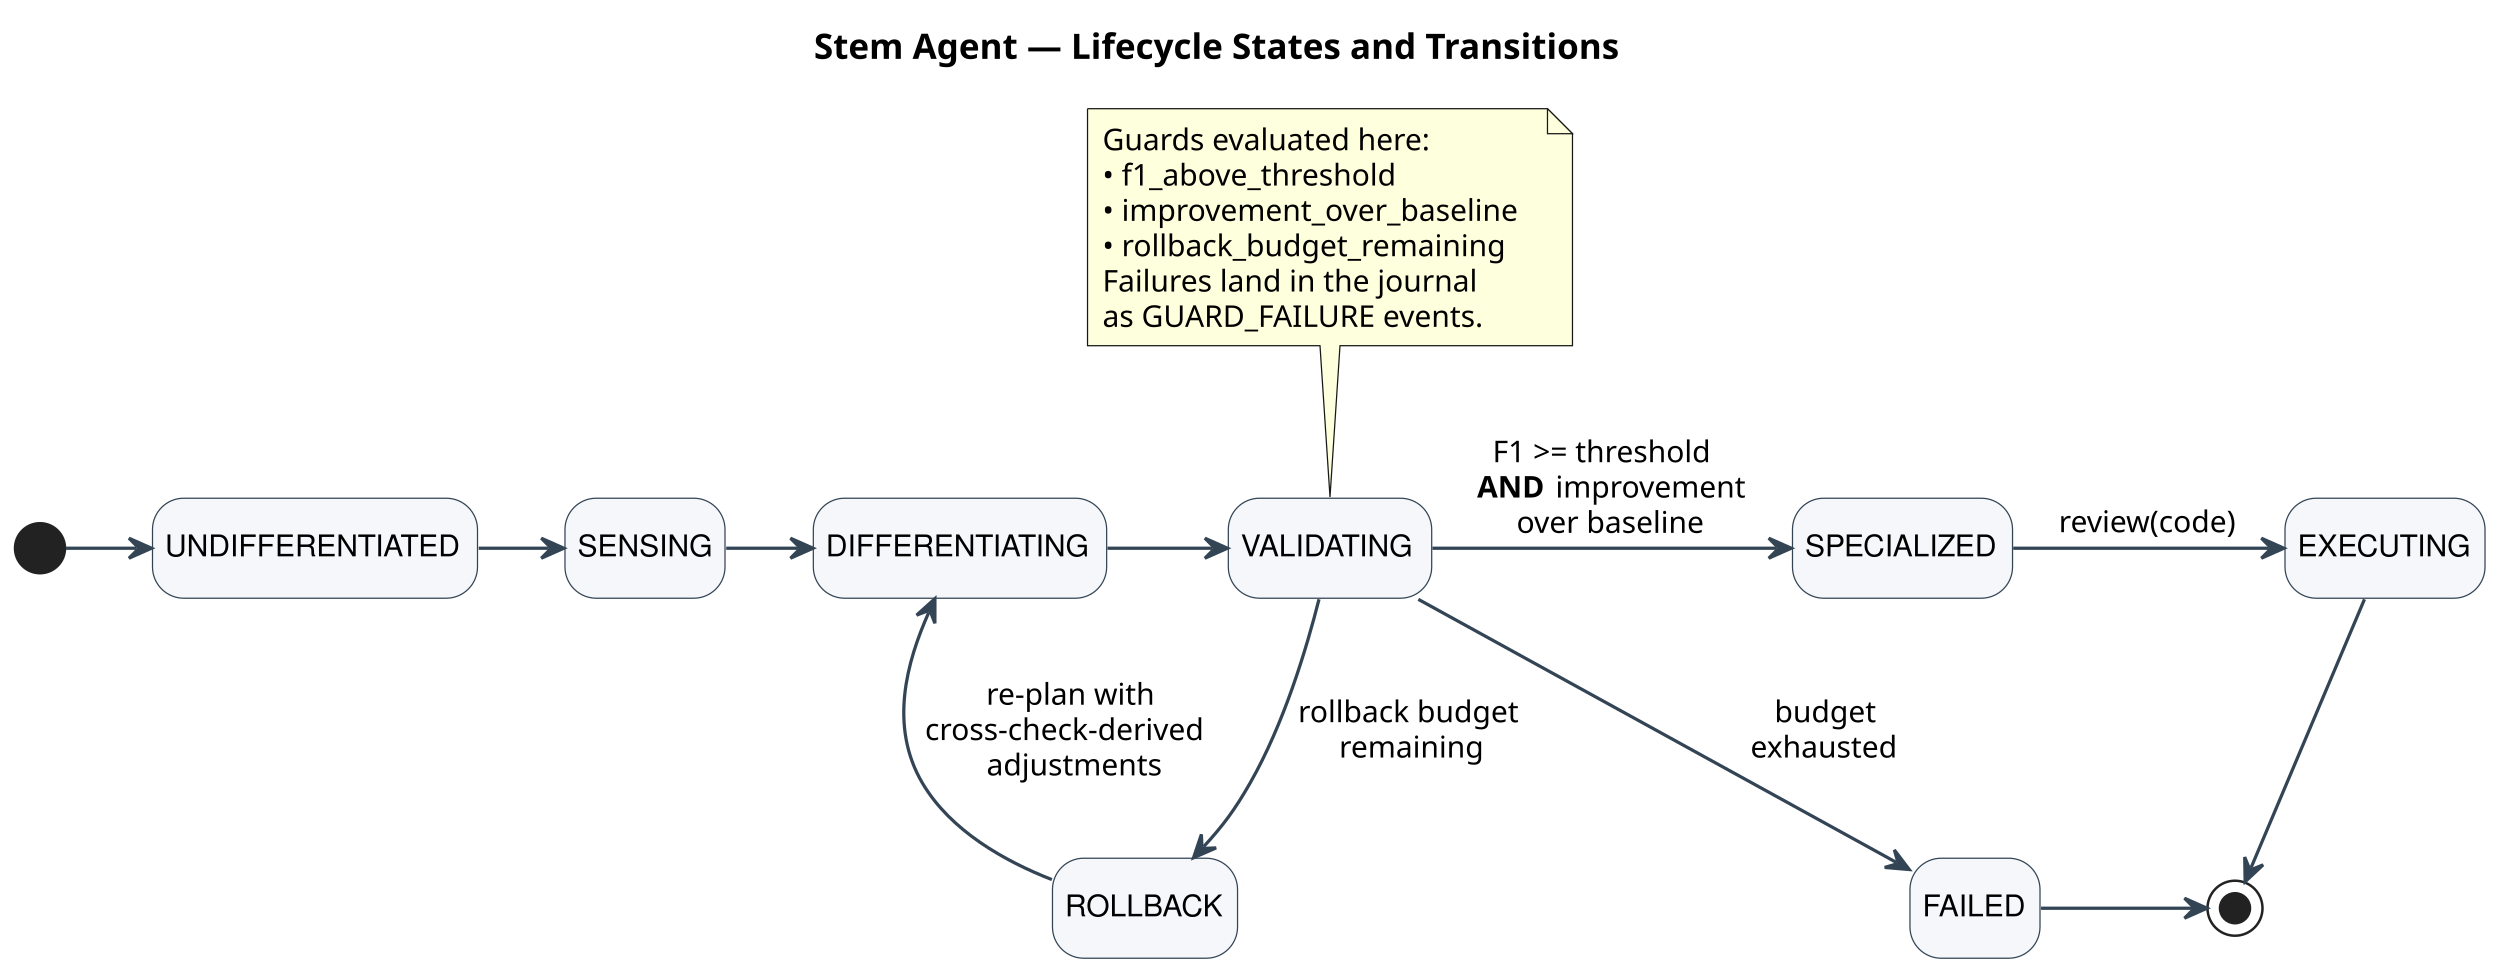
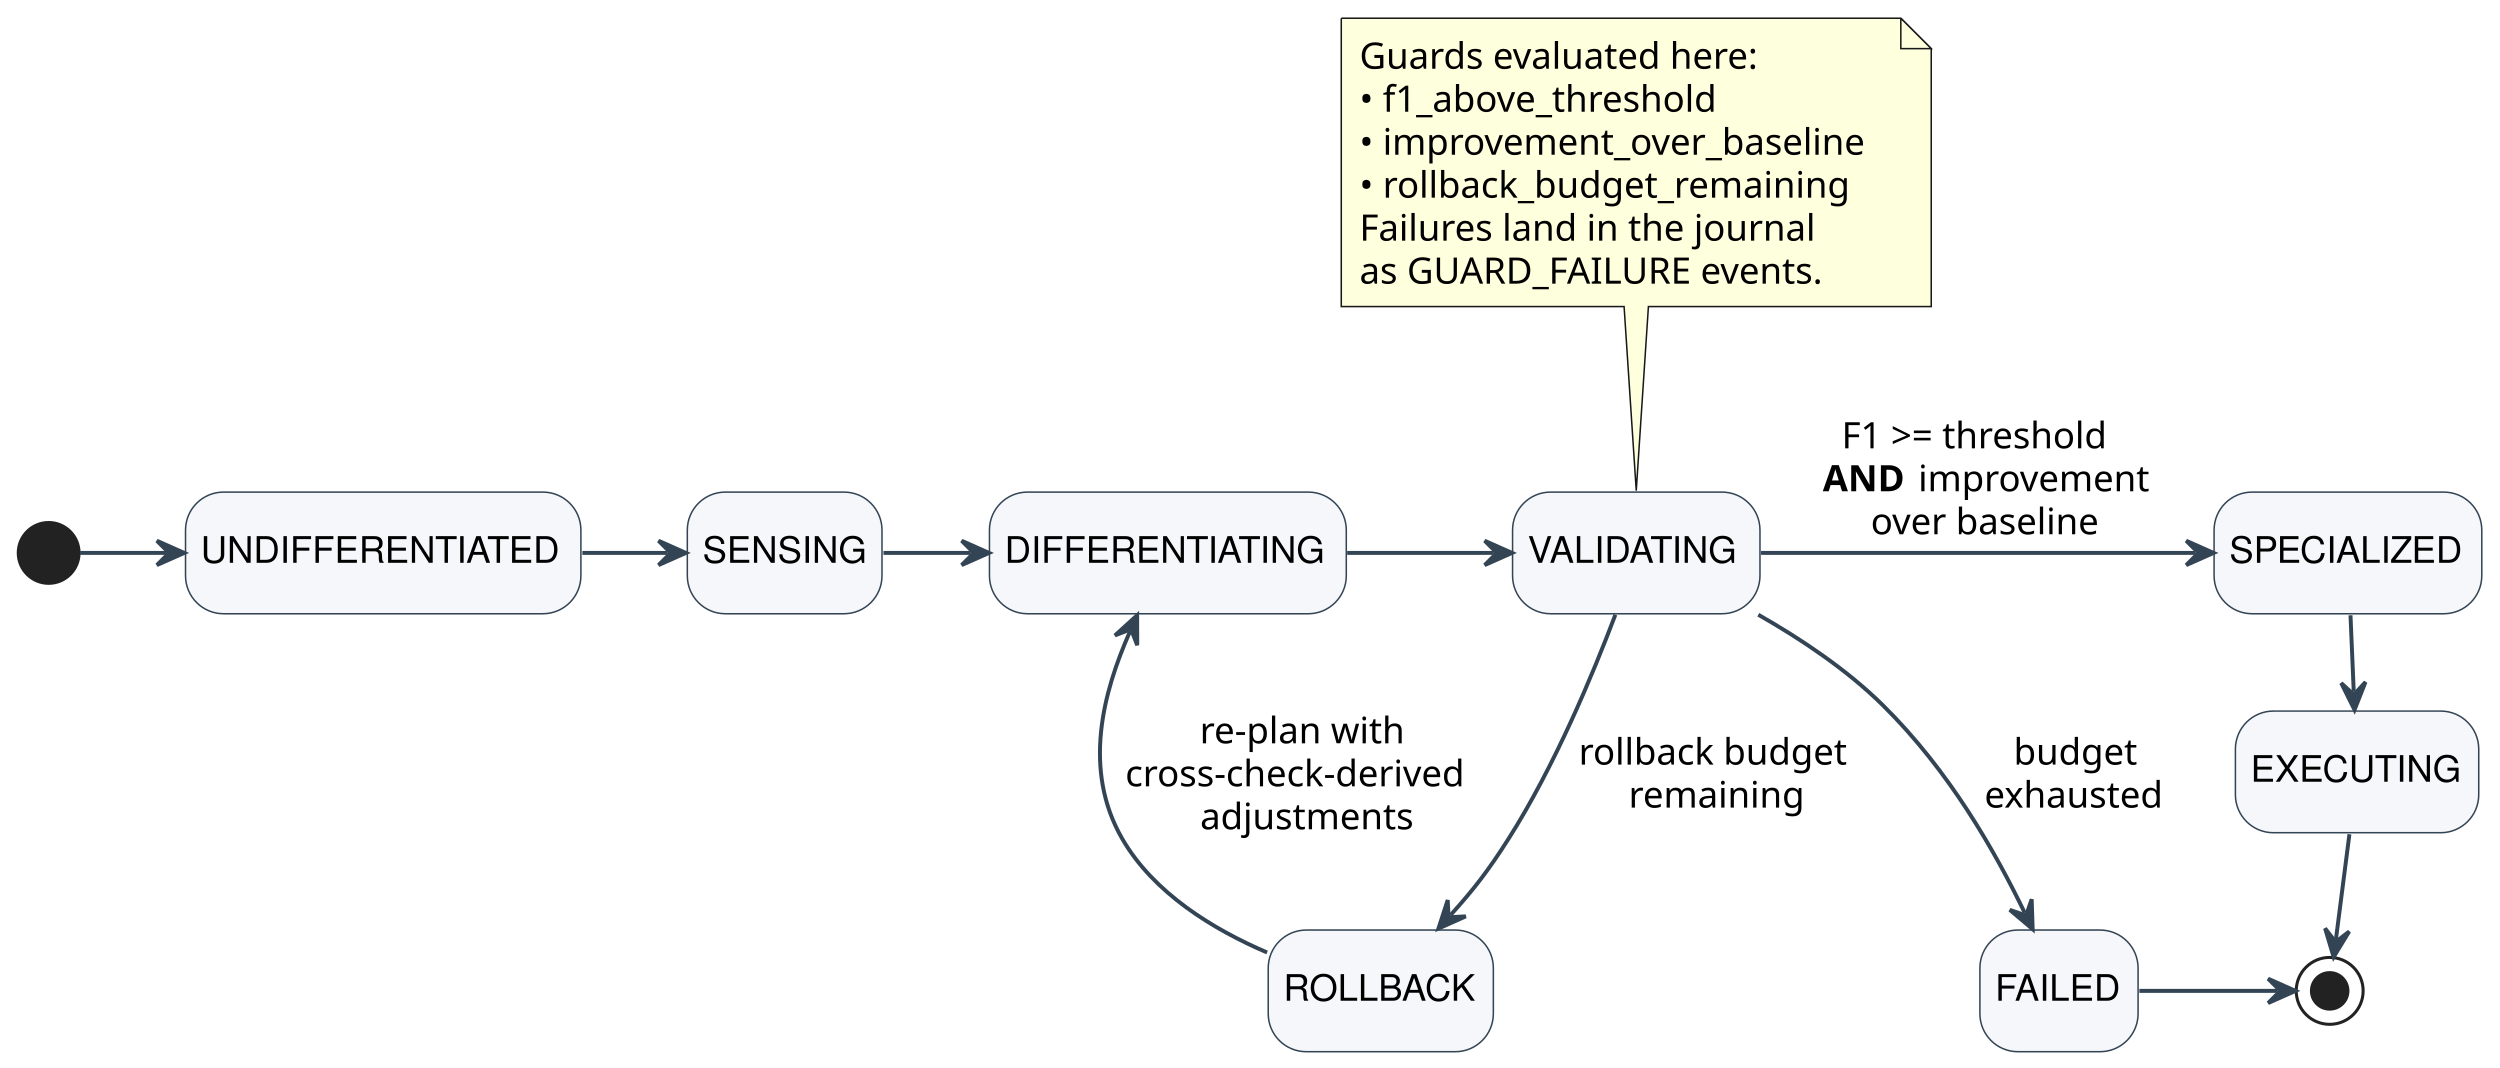
- <svg xmlns="http://www.w3.org/2000/svg" contentStyleType="text/css" data-diagram-type="STATE" height="389px" preserveAspectRatio="none" style="width:1000px;height:389px;background:#FFFFFF;" version="1.1" viewBox="0 0 1000 389" width="1000px" zoomAndPan="magnify">
+ <svg xmlns="http://www.w3.org/2000/svg" contentStyleType="text/css" data-diagram-type="STATE" height="351px" preserveAspectRatio="none" style="width:822px;height:351px;background:#FFFFFF;" version="1.1" viewBox="0 0 822 351" width="822px" zoomAndPan="magnify">
  <defs />
  <g>
-     <g class="title" data-source-line="1">
-       <text fill="#000000" font-family="sans-serif" font-size="14" font-weight="bold" lengthAdjust="spacing" textLength="334.865" x="325.571" y="23.535">Stem Agent — Lifecycle States and Transitions</text>
+     <g class="start_entity" data-qualified-name=".start." data-source-line="15" id="ent0002">
+       <ellipse cx="16" cy="181.8" fill="#222222" rx="10" ry="10" style="stroke:#222222;stroke-width:1;" />
    </g>
-     <g class="start_entity" data-qualified-name=".start." data-source-line="16" id="ent0002">
-       <ellipse cx="16" cy="219.288" fill="#222222" rx="10" ry="10" style="stroke:#222222;stroke-width:1;" />
+     <rect fill="#F5F7FA" height="40" rx="12.5" ry="12.5" style="stroke:#334455;stroke-width:0.5;" width="130" x="61" y="161.8" />
+     <text fill="#000000" font-family="Helvetica" font-size="12" lengthAdjust="spacing" textLength="120" x="66" y="185.04">UNDIFFERENTIATED</text>
+     <rect fill="#F5F7FA" height="40" rx="12.5" ry="12.5" style="stroke:#334455;stroke-width:0.5;" width="64.012" x="225.99" y="161.8" />
+     <text fill="#000000" font-family="Helvetica" font-size="12" lengthAdjust="spacing" textLength="54.012" x="230.99" y="185.04">SENSING</text>
+     <rect fill="#F5F7FA" height="40" rx="12.5" ry="12.5" style="stroke:#334455;stroke-width:0.5;" width="117.332" x="325.33" y="161.8" />
+     <text fill="#000000" font-family="Helvetica" font-size="12" lengthAdjust="spacing" textLength="107.332" x="330.33" y="185.04">DIFFERENTIATING</text>
+     <rect fill="#F5F7FA" height="40" rx="12.5" ry="12.5" style="stroke:#334455;stroke-width:0.5;" width="81.35" x="497.33" y="161.8" />
+     <text fill="#000000" font-family="Helvetica" font-size="12" lengthAdjust="spacing" textLength="71.35" x="502.33" y="185.04">VALIDATING</text>
+     <rect fill="#F5F7FA" height="40" rx="12.5" ry="12.5" style="stroke:#334455;stroke-width:0.5;" width="88.023" x="727.99" y="161.8" />
+     <text fill="#000000" font-family="Helvetica" font-size="12" lengthAdjust="spacing" textLength="78.023" x="732.99" y="185.04">SPECIALIZED</text>
+     <rect fill="#F5F7FA" height="40" rx="12.5" ry="12.5" style="stroke:#334455;stroke-width:0.5;" width="80.008" x="735" y="233.8" />
+     <text fill="#000000" font-family="Helvetica" font-size="12" lengthAdjust="spacing" textLength="70.008" x="740" y="257.04">EXECUTING</text>
+     <g class="end_entity" data-qualified-name=".end." data-source-line="22" id="ent0015">
+       <ellipse cx="766" cy="325.8" fill="none" rx="11" ry="11" style="stroke:#222222;stroke-width:1;" />
+       <ellipse cx="766" cy="325.8" fill="#222222" rx="6" ry="6" style="stroke:#222222;stroke-width:1;" />
    </g>
-     <rect fill="#F5F7FA" height="40" rx="12.5" ry="12.5" style="stroke:#334455;stroke-width:0.5;" width="130" x="61" y="199.288" />
-     <text fill="#000000" font-family="Helvetica" font-size="12" lengthAdjust="spacing" textLength="120" x="66" y="222.529">UNDIFFERENTIATED</text>
-     <rect fill="#F5F7FA" height="40" rx="12.5" ry="12.5" style="stroke:#334455;stroke-width:0.5;" width="64.012" x="225.99" y="199.288" />
-     <text fill="#000000" font-family="Helvetica" font-size="12" lengthAdjust="spacing" textLength="54.012" x="230.99" y="222.529">SENSING</text>
-     <rect fill="#F5F7FA" height="40" rx="12.5" ry="12.5" style="stroke:#334455;stroke-width:0.5;" width="117.332" x="325.33" y="199.288" />
-     <text fill="#000000" font-family="Helvetica" font-size="12" lengthAdjust="spacing" textLength="107.332" x="330.33" y="222.529">DIFFERENTIATING</text>
-     <rect fill="#F5F7FA" height="40" rx="12.5" ry="12.5" style="stroke:#334455;stroke-width:0.5;" width="81.35" x="491.33" y="199.288" />
-     <text fill="#000000" font-family="Helvetica" font-size="12" lengthAdjust="spacing" textLength="71.35" x="496.33" y="222.529">VALIDATING</text>
-     <rect fill="#F5F7FA" height="40" rx="12.5" ry="12.5" style="stroke:#334455;stroke-width:0.5;" width="88.023" x="716.99" y="199.288" />
-     <text fill="#000000" font-family="Helvetica" font-size="12" lengthAdjust="spacing" textLength="78.023" x="721.99" y="222.529">SPECIALIZED</text>
-     <rect fill="#F5F7FA" height="40" rx="12.5" ry="12.5" style="stroke:#334455;stroke-width:0.5;" width="80.008" x="914" y="199.288" />
-     <text fill="#000000" font-family="Helvetica" font-size="12" lengthAdjust="spacing" textLength="70.008" x="919" y="222.529">EXECUTING</text>
-     <g class="end_entity" data-qualified-name=".end." data-source-line="23" id="ent0015">
-       <ellipse cx="894" cy="363.288" fill="none" rx="11" ry="11" style="stroke:#222222;stroke-width:1;" />
-       <ellipse cx="894" cy="363.288" fill="#222222" rx="6" ry="6" style="stroke:#222222;stroke-width:1;" />
+     <rect fill="#F5F7FA" height="40" rx="12.5" ry="12.5" style="stroke:#334455;stroke-width:0.5;" width="74.025" x="416.99" y="305.8" />
+     <text fill="#000000" font-family="Helvetica" font-size="12" lengthAdjust="spacing" textLength="64.025" x="421.99" y="329.04">ROLLBACK</text>
+     <rect fill="#F5F7FA" height="40" rx="12.5" ry="12.5" style="stroke:#334455;stroke-width:0.5;" width="52.012" x="650.99" y="305.8" />
+     <text fill="#000000" font-family="Helvetica" font-size="12" lengthAdjust="spacing" textLength="42.012" x="655.99" y="329.04">FAILED</text>
+     <g class="entity" data-qualified-name="GMN2" data-source-line="31" id="ent0003">
+       <path d="M441.01,6 L441.01,100.797 A0,0 0 0 0 441.01,100.797 L534,100.797 L538,161.33 L542,100.797 L634.99,100.797 A0,0 0 0 0 634.99,100.797 L634.99,16 L624.99,6 L441.01,6 A0,0 0 0 0 441.01,6" fill="#FEFFDD" style="stroke:#181818;stroke-width:0.5;" />
+       <path d="M624.99,6 L624.99,16 L634.99,16 L624.99,6" fill="#FEFFDD" style="stroke:#181818;stroke-width:0.5;" />
+       <text fill="#000000" font-family="sans-serif" font-size="12" lengthAdjust="spacing" textLength="134.238" x="447.01" y="22.602">Guards evaluated here:</text>
+       <text fill="#000000" font-family="sans-serif" font-size="12" lengthAdjust="spacing" textLength="124.459" x="447.01" y="36.734">• f1_above_threshold</text>
+       <text fill="#000000" font-family="sans-serif" font-size="12" lengthAdjust="spacing" textLength="172.981" x="447.01" y="50.867">• improvement_over_baseline</text>
+       <text fill="#000000" font-family="sans-serif" font-size="12" lengthAdjust="spacing" textLength="169.031" x="447.01" y="65">• rollback_budget_remaining</text>
+       <text fill="#000000" font-family="sans-serif" font-size="12" lengthAdjust="spacing" textLength="155.9" x="447.01" y="79.133">Failures land in the journal</text>
+       <text fill="#000000" font-family="sans-serif" font-size="12" lengthAdjust="spacing" textLength="156.586" x="447.01" y="93.266">as GUARD_FAILURE events.</text>
    </g>
-     <rect fill="#F5F7FA" height="40" rx="12.5" ry="12.5" style="stroke:#334455;stroke-width:0.5;" width="74.025" x="420.99" y="343.288" />
-     <text fill="#000000" font-family="Helvetica" font-size="12" lengthAdjust="spacing" textLength="64.025" x="425.99" y="366.529">ROLLBACK</text>
-     <rect fill="#F5F7FA" height="40" rx="12.5" ry="12.5" style="stroke:#334455;stroke-width:0.5;" width="52.012" x="763.99" y="343.288" />
-     <text fill="#000000" font-family="Helvetica" font-size="12" lengthAdjust="spacing" textLength="42.012" x="768.99" y="366.529">FAILED</text>
-     <g class="entity" data-qualified-name="GMN2" data-source-line="32" id="ent0003">
-       <path d="M435.01,43.488 L435.01,138.285 A0,0 0 0 0 435.01,138.285 L528,138.285 L532,198.818 L536,138.285 L628.99,138.285 A0,0 0 0 0 628.99,138.285 L628.99,53.488 L618.99,43.488 L435.01,43.488 A0,0 0 0 0 435.01,43.488" fill="#FEFFDD" style="stroke:#181818;stroke-width:0.5;" />
-       <path d="M618.99,43.488 L618.99,53.488 L628.99,53.488 L618.99,43.488" fill="#FEFFDD" style="stroke:#181818;stroke-width:0.5;" />
-       <text fill="#000000" font-family="sans-serif" font-size="12" lengthAdjust="spacing" textLength="134.238" x="441.01" y="60.09">Guards evaluated here:</text>
-       <text fill="#000000" font-family="sans-serif" font-size="12" lengthAdjust="spacing" textLength="124.459" x="441.01" y="74.223">• f1_above_threshold</text>
-       <text fill="#000000" font-family="sans-serif" font-size="12" lengthAdjust="spacing" textLength="172.981" x="441.01" y="88.356">• improvement_over_baseline</text>
-       <text fill="#000000" font-family="sans-serif" font-size="12" lengthAdjust="spacing" textLength="169.031" x="441.01" y="102.488">• rollback_budget_remaining</text>
-       <text fill="#000000" font-family="sans-serif" font-size="12" lengthAdjust="spacing" textLength="155.9" x="441.01" y="116.621">Failures land in the journal</text>
-       <text fill="#000000" font-family="sans-serif" font-size="12" lengthAdjust="spacing" textLength="156.586" x="441.01" y="130.754">as GUARD_FAILURE events.</text>
+     <g class="link" data-entity-1="ent0002" data-entity-2="ent0003" data-link-type="dependency" data-source-line="15" id="lnk4">
+       <path d="M26.31,181.8 C37.74,181.8 43.16,181.8 54.58,181.8" fill="none" id="*start*-to-UNDIFFERENTIATED" style="stroke:#334455;stroke-width:1.3;" />
+       <polygon fill="#334455" points="60.58,181.8,51.58,177.8,55.58,181.8,51.58,185.8,60.58,181.8" style="stroke:#334455;stroke-width:1.3;" />
    </g>
-     <g class="link" data-entity-1="ent0002" data-entity-2="ent0003" data-link-type="dependency" data-source-line="16" id="lnk4">
-       <path d="M26.31,219.288 C37.74,219.288 43.16,219.288 54.58,219.288" fill="none" id="*start*-to-UNDIFFERENTIATED" style="stroke:#334455;stroke-width:1.3;" />
-       <polygon fill="#334455" points="60.58,219.288,51.58,215.288,55.58,219.288,51.58,223.288,60.58,219.288" style="stroke:#334455;stroke-width:1.3;" />
+     <g class="link" data-entity-1="ent0003" data-entity-2="ent0005" data-link-type="dependency" data-source-line="16" id="lnk6">
+       <path d="M191.48,181.8 C202.83,181.8 208.18,181.8 219.52,181.8" fill="none" id="UNDIFFERENTIATED-to-SENSING" style="stroke:#334455;stroke-width:1.3;" />
+       <polygon fill="#334455" points="225.52,181.8,216.52,177.8,220.52,181.8,216.52,185.8,225.52,181.8" style="stroke:#334455;stroke-width:1.3;" />
    </g>
-     <g class="link" data-entity-1="ent0003" data-entity-2="ent0005" data-link-type="dependency" data-source-line="17" id="lnk6">
-       <path d="M191.48,219.288 C202.83,219.288 208.18,219.288 219.52,219.288" fill="none" id="UNDIFFERENTIATED-to-SENSING" style="stroke:#334455;stroke-width:1.3;" />
-       <polygon fill="#334455" points="225.52,219.288,216.52,215.288,220.52,219.288,216.52,223.288,225.52,219.288" style="stroke:#334455;stroke-width:1.3;" />
+     <g class="link" data-entity-1="ent0005" data-entity-2="ent0007" data-link-type="dependency" data-source-line="17" id="lnk8">
+       <path d="M290.48,181.8 C302.05,181.8 307.62,181.8 319.19,181.8" fill="none" id="SENSING-to-DIFFERENTIATING" style="stroke:#334455;stroke-width:1.3;" />
+       <polygon fill="#334455" points="325.19,181.8,316.19,177.8,320.19,181.8,316.19,185.8,325.19,181.8" style="stroke:#334455;stroke-width:1.3;" />
    </g>
-     <g class="link" data-entity-1="ent0005" data-entity-2="ent0007" data-link-type="dependency" data-source-line="18" id="lnk8">
-       <path d="M290.48,219.288 C302.05,219.288 307.62,219.288 319.19,219.288" fill="none" id="SENSING-to-DIFFERENTIATING" style="stroke:#334455;stroke-width:1.3;" />
-       <polygon fill="#334455" points="325.19,219.288,316.19,215.288,320.19,219.288,316.19,223.288,325.19,219.288" style="stroke:#334455;stroke-width:1.3;" />
+     <g class="link" data-entity-1="ent0007" data-entity-2="ent0009" data-link-type="dependency" data-source-line="18" id="lnk10">
+       <path d="M442.95,181.8 C461.02,181.8 473.09,181.8 491.16,181.8" fill="none" id="DIFFERENTIATING-to-VALIDATING" style="stroke:#334455;stroke-width:1.3;" />
+       <polygon fill="#334455" points="497.16,181.8,488.16,177.8,492.16,181.8,488.16,185.8,497.16,181.8" style="stroke:#334455;stroke-width:1.3;" />
    </g>
-     <g class="link" data-entity-1="ent0007" data-entity-2="ent0009" data-link-type="dependency" data-source-line="19" id="lnk10">
-       <path d="M442.97,219.288 C458.97,219.288 468.96,219.288 484.96,219.288" fill="none" id="DIFFERENTIATING-to-VALIDATING" style="stroke:#334455;stroke-width:1.3;" />
-       <polygon fill="#334455" points="490.96,219.288,481.96,215.288,485.96,219.288,481.96,223.288,490.96,219.288" style="stroke:#334455;stroke-width:1.3;" />
+     <g class="link" data-entity-1="ent0009" data-entity-2="ent0011" data-link-type="dependency" data-source-line="20" id="lnk12">
+       <path d="M579.03,181.8 C620.71,181.8 679.05,181.8 721.83,181.8" fill="none" id="VALIDATING-to-SPECIALIZED" style="stroke:#334455;stroke-width:1.3;" />
+       <polygon fill="#334455" points="727.83,181.8,718.83,177.8,722.83,181.8,718.83,185.8,727.83,181.8" style="stroke:#334455;stroke-width:1.3;" />
+       <text fill="#000000" font-family="sans-serif" font-size="12" lengthAdjust="spacing" textLength="96.182" x="605.538" y="147.402">F1 &gt;= threshold</text>
+       <text fill="#000000" font-family="sans-serif" font-size="12" font-weight="bold" lengthAdjust="spacing" textLength="27.574" x="599.33" y="161.534">AND</text>
+       <text fill="#000000" font-family="sans-serif" font-size="12" lengthAdjust="spacing" textLength="77.227" x="630.701" y="161.534">improvement</text>
+       <text fill="#000000" font-family="sans-serif" font-size="12" lengthAdjust="spacing" textLength="77.027" x="615.115" y="175.667">over baseline</text>
    </g>
-     <g class="link" data-entity-1="ent0009" data-entity-2="ent0011" data-link-type="dependency" data-source-line="21" id="lnk12">
-       <path d="M572.94,219.288 C613.34,219.288 668.92,219.288 710.5,219.288" fill="none" id="VALIDATING-to-SPECIALIZED" style="stroke:#334455;stroke-width:1.3;" />
-       <polygon fill="#334455" points="716.5,219.288,707.5,215.288,711.5,219.288,707.5,223.288,716.5,219.288" style="stroke:#334455;stroke-width:1.3;" />
-       <text fill="#000000" font-family="sans-serif" font-size="12" lengthAdjust="spacing" textLength="96.182" x="597.038" y="184.89">F1 &gt;= threshold</text>
-       <text fill="#000000" font-family="sans-serif" font-size="12" font-weight="bold" lengthAdjust="spacing" textLength="27.574" x="590.83" y="199.023">AND</text>
-       <text fill="#000000" font-family="sans-serif" font-size="12" lengthAdjust="spacing" textLength="77.227" x="622.201" y="199.023">improvement</text>
-       <text fill="#000000" font-family="sans-serif" font-size="12" lengthAdjust="spacing" textLength="77.027" x="606.615" y="213.155">over baseline</text>
+     <g class="link" data-entity-1="ent0011" data-entity-2="ent0013" data-link-type="dependency" data-source-line="21" id="lnk14">
+       <path d="M772.84,202.3 C773.25,212.01 773.49,217.716 773.91,227.416" fill="none" id="SPECIALIZED-to-EXECUTING" style="stroke:#334455;stroke-width:1.3;" />
+       <polygon fill="#334455" points="774.17,233.41,777.777,224.245,773.954,228.415,769.784,224.591,774.17,233.41" style="stroke:#334455;stroke-width:1.3;" />
    </g>
-     <g class="link" data-entity-1="ent0011" data-entity-2="ent0013" data-link-type="dependency" data-source-line="22" id="lnk14">
-       <path d="M805.28,219.288 C837.89,219.288 875.88,219.288 907.55,219.288" fill="none" id="SPECIALIZED-to-EXECUTING" style="stroke:#334455;stroke-width:1.3;" />
-       <polygon fill="#334455" points="913.55,219.288,904.55,215.288,908.55,219.288,904.55,223.288,913.55,219.288" style="stroke:#334455;stroke-width:1.3;" />
-       <text fill="#000000" font-family="sans-serif" font-size="12" lengthAdjust="spacing" textLength="72.768" x="823.5" y="212.89">review(code)</text>
+     <g class="link" data-entity-1="ent0013" data-entity-2="ent0015" data-link-type="dependency" data-source-line="22" id="lnk16">
+       <path d="M772.49,274.3 C770.81,287.41 769.428,298.199 768.068,308.729" fill="none" id="EXECUTING-to-*end*" style="stroke:#334455;stroke-width:1.3;" />
+       <polygon fill="#334455" points="767.3,314.68,772.42,306.267,767.941,309.721,764.486,305.242,767.3,314.68" style="stroke:#334455;stroke-width:1.3;" />
    </g>
-     <g class="link" data-entity-1="ent0013" data-entity-2="ent0015" data-link-type="dependency" data-source-line="23" id="lnk16">
-       <path d="M945.78,239.738 C932.75,270.578 910.167,324.042 900.397,347.142" fill="none" id="EXECUTING-to-*end*" style="stroke:#334455;stroke-width:1.3;" />
-       <polygon fill="#334455" points="898.06,352.668,905.25,345.937,900.008,348.063,897.882,342.821,898.06,352.668" style="stroke:#334455;stroke-width:1.3;" />
+     <g class="link" data-entity-1="ent0009" data-entity-2="ent0017" data-link-type="dependency" data-source-line="24" id="lnk18">
+       <path d="M531.13,202.13 C523.81,221.53 511.21,251.88 496,275.8 C489.39,286.2 484.717,292.253 476.967,300.853" fill="none" id="VALIDATING-to-ROLLBACK" style="stroke:#334455;stroke-width:1.3;" />
+       <polygon fill="#334455" points="472.95,305.31,481.946,301.302,476.297,301.596,476.003,295.947,472.95,305.31" style="stroke:#334455;stroke-width:1.3;" />
+       <text fill="#000000" font-family="sans-serif" font-size="12" lengthAdjust="spacing" textLength="91.564" x="519.08" y="251.402">rollback budget</text>
+       <text fill="#000000" font-family="sans-serif" font-size="12" lengthAdjust="spacing" textLength="58.74" x="535.492" y="265.534">remaining</text>
    </g>
-     <g class="link" data-entity-1="ent0009" data-entity-2="ent0017" data-link-type="dependency" data-source-line="25" id="lnk18">
-       <path d="M527.6,239.708 C522.68,259.178 513.57,289.578 500,313.288 C493.88,323.988 489.315,330.116 481.475,338.666" fill="none" id="VALIDATING-to-ROLLBACK" style="stroke:#334455;stroke-width:1.3;" />
-       <polygon fill="#334455" points="477.42,343.088,486.451,339.158,480.799,339.403,480.554,333.752,477.42,343.088" style="stroke:#334455;stroke-width:1.3;" />
-       <text fill="#000000" font-family="sans-serif" font-size="12" lengthAdjust="spacing" textLength="91.564" x="519.23" y="288.89">rollback budget</text>
-       <text fill="#000000" font-family="sans-serif" font-size="12" lengthAdjust="spacing" textLength="58.74" x="535.642" y="303.023">remaining</text>
+     <g class="link" data-entity-1="ent0007" data-entity-2="ent0017" data-link-type="dependency" data-source-line="25" id="lnk20">
+       <path d="M371.469,207.79 C362.739,227.59 355.83,253 369,275.8 C379.31,293.65 398.86,305.57 416.62,313.18" fill="none" id="DIFFERENTIATING-backto-ROLLBACK" style="stroke:#334455;stroke-width:1.3;" />
+       <polygon fill="#334455" points="373.89,202.3,366.599,208.921,371.873,206.875,373.919,212.149,373.89,202.3" style="stroke:#334455;stroke-width:1.3;" />
+       <text fill="#000000" font-family="sans-serif" font-size="12" lengthAdjust="spacing" textLength="72.082" x="394.486" y="244.402">re-plan with</text>
+       <text fill="#000000" font-family="sans-serif" font-size="12" lengthAdjust="spacing" textLength="121.055" x="370" y="258.534">cross-check-derived</text>
+       <text fill="#000000" font-family="sans-serif" font-size="12" lengthAdjust="spacing" textLength="71.824" x="394.615" y="272.667">adjustments</text>
    </g>
-     <g class="link" data-entity-1="ent0007" data-entity-2="ent0017" data-link-type="dependency" data-source-line="26" id="lnk20">
-       <path d="M371.522,244.946 C362.662,264.776 355.52,290.478 369,313.288 C380.22,332.268 401.7,344.398 420.75,351.838" fill="none" id="DIFFERENTIATING-backto-ROLLBACK" style="stroke:#334455;stroke-width:1.3;" />
-       <polygon fill="#334455" points="373.97,239.468,366.647,246.054,371.93,244.033,373.951,249.317,373.97,239.468" style="stroke:#334455;stroke-width:1.3;" />
-       <text fill="#000000" font-family="sans-serif" font-size="12" lengthAdjust="spacing" textLength="72.082" x="394.486" y="281.89">re-plan with</text>
-       <text fill="#000000" font-family="sans-serif" font-size="12" lengthAdjust="spacing" textLength="121.055" x="370" y="296.023">cross-check-derived</text>
-       <text fill="#000000" font-family="sans-serif" font-size="12" lengthAdjust="spacing" textLength="71.824" x="394.615" y="310.156">adjustments</text>
+     <g class="link" data-entity-1="ent0009" data-entity-2="ent0021" data-link-type="dependency" data-source-line="27" id="lnk22">
+       <path d="M578.13,202.12 C592.08,210.06 607.18,220.14 619,231.8 C641.08,253.58 655.944,279.93 665.724,300.12" fill="none" id="VALIDATING-to-FAILED" style="stroke:#334455;stroke-width:1.3;" />
+       <polygon fill="#334455" points="668.34,305.52,668.016,295.676,666.16,301.02,660.817,299.164,668.34,305.52" style="stroke:#334455;stroke-width:1.3;" />
+       <text fill="#000000" font-family="sans-serif" font-size="12" lengthAdjust="spacing" textLength="41.209" x="662.081" y="251.402">budget</text>
+       <text fill="#000000" font-family="sans-serif" font-size="12" lengthAdjust="spacing" textLength="60.41" x="652.48" y="265.534">exhausted</text>
    </g>
-     <g class="link" data-entity-1="ent0009" data-entity-2="ent0021" data-link-type="dependency" data-source-line="28" id="lnk22">
-       <path d="M567.33,239.738 C619.78,268.598 711.774,319.235 758.433,344.915" fill="none" id="VALIDATING-to-FAILED" style="stroke:#334455;stroke-width:1.3;" />
-       <polygon fill="#334455" points="763.69,347.808,757.734,339.964,759.31,345.397,753.877,346.973,763.69,347.808" style="stroke:#334455;stroke-width:1.3;" />
-       <text fill="#000000" font-family="sans-serif" font-size="12" lengthAdjust="spacing" textLength="41.209" x="709.781" y="288.89">budget</text>
-       <text fill="#000000" font-family="sans-serif" font-size="12" lengthAdjust="spacing" textLength="60.41" x="700.18" y="303.023">exhausted</text>
-     </g>
-     <g class="link" data-entity-1="ent0021" data-entity-2="ent0015" data-link-type="dependency" data-source-line="29" id="lnk23">
-       <path d="M816.41,363.288 C838.53,363.288 854.66,363.288 876.79,363.288" fill="none" id="FAILED-to-*end*" style="stroke:#334455;stroke-width:1.3;" />
-       <polygon fill="#334455" points="882.79,363.288,873.79,359.288,877.79,363.288,873.79,367.288,882.79,363.288" style="stroke:#334455;stroke-width:1.3;" />
+     <g class="link" data-entity-1="ent0021" data-entity-2="ent0015" data-link-type="dependency" data-source-line="28" id="lnk23">
+       <path d="M703.42,325.8 C720.53,325.8 731.64,325.8 748.76,325.8" fill="none" id="FAILED-to-*end*" style="stroke:#334455;stroke-width:1.3;" />
+       <polygon fill="#334455" points="754.76,325.8,745.76,321.8,749.76,325.8,745.76,329.8,754.76,325.8" style="stroke:#334455;stroke-width:1.3;" />
    </g>
  </g>
</svg>
